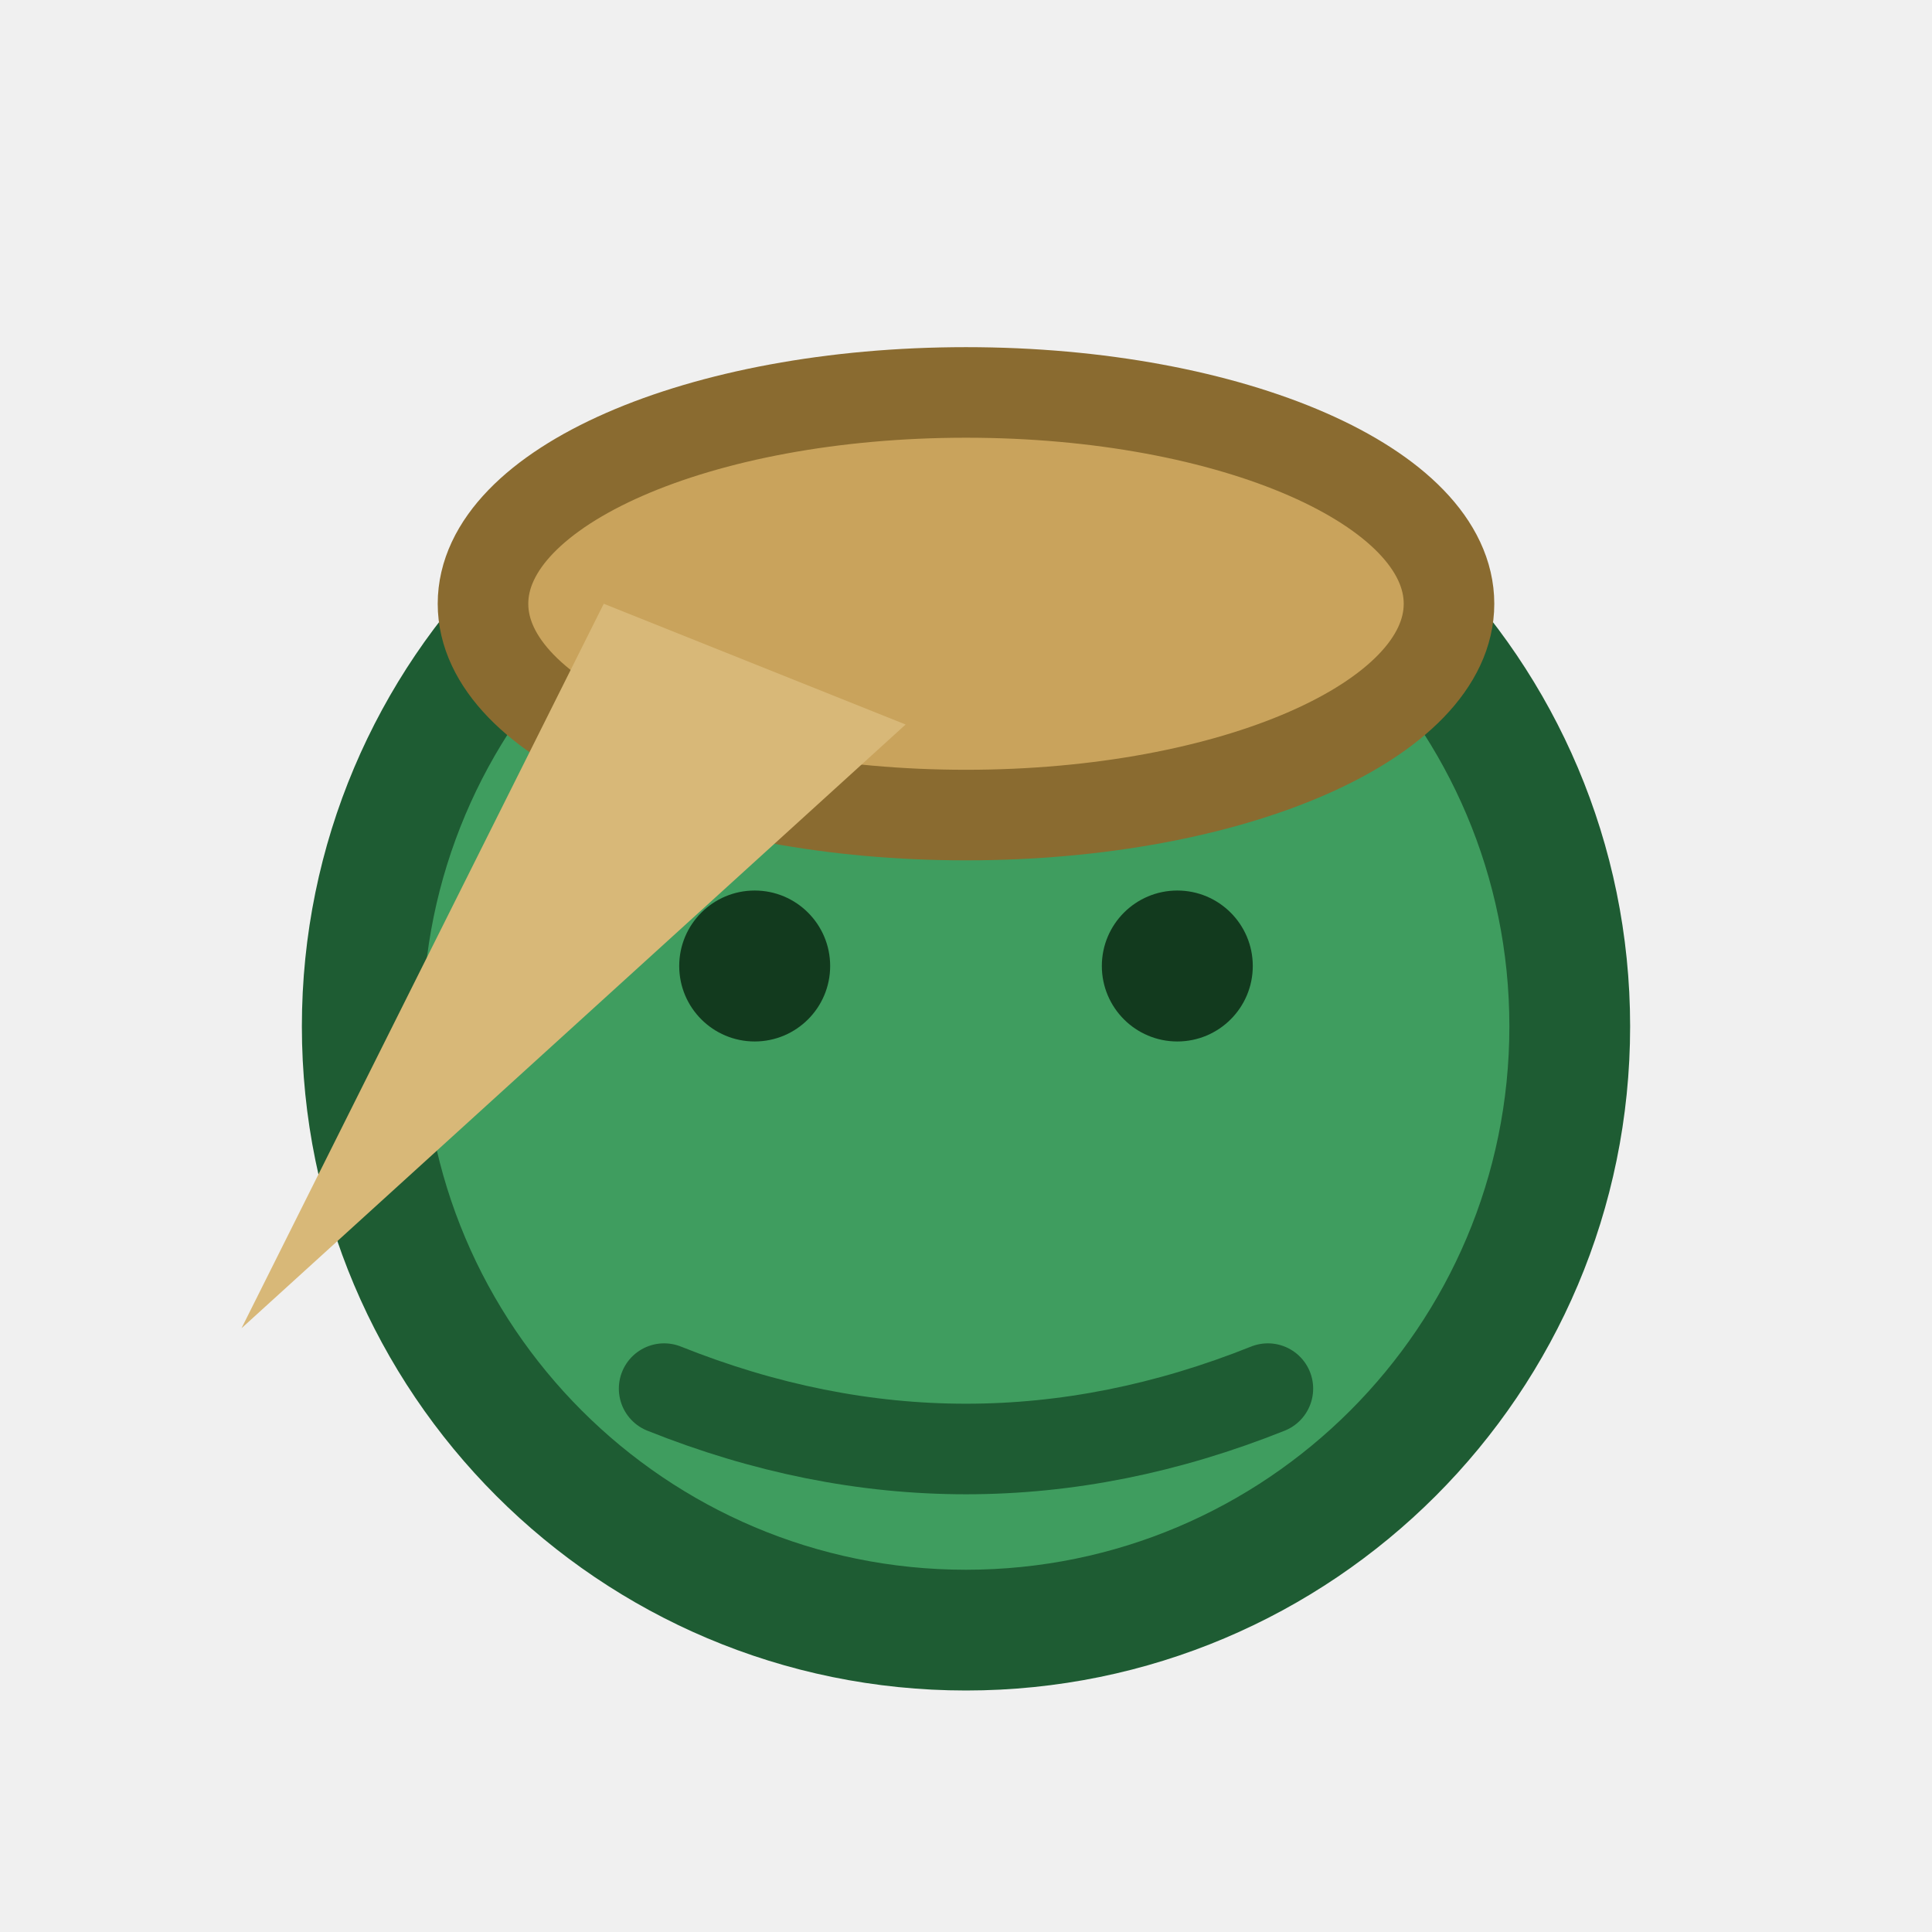
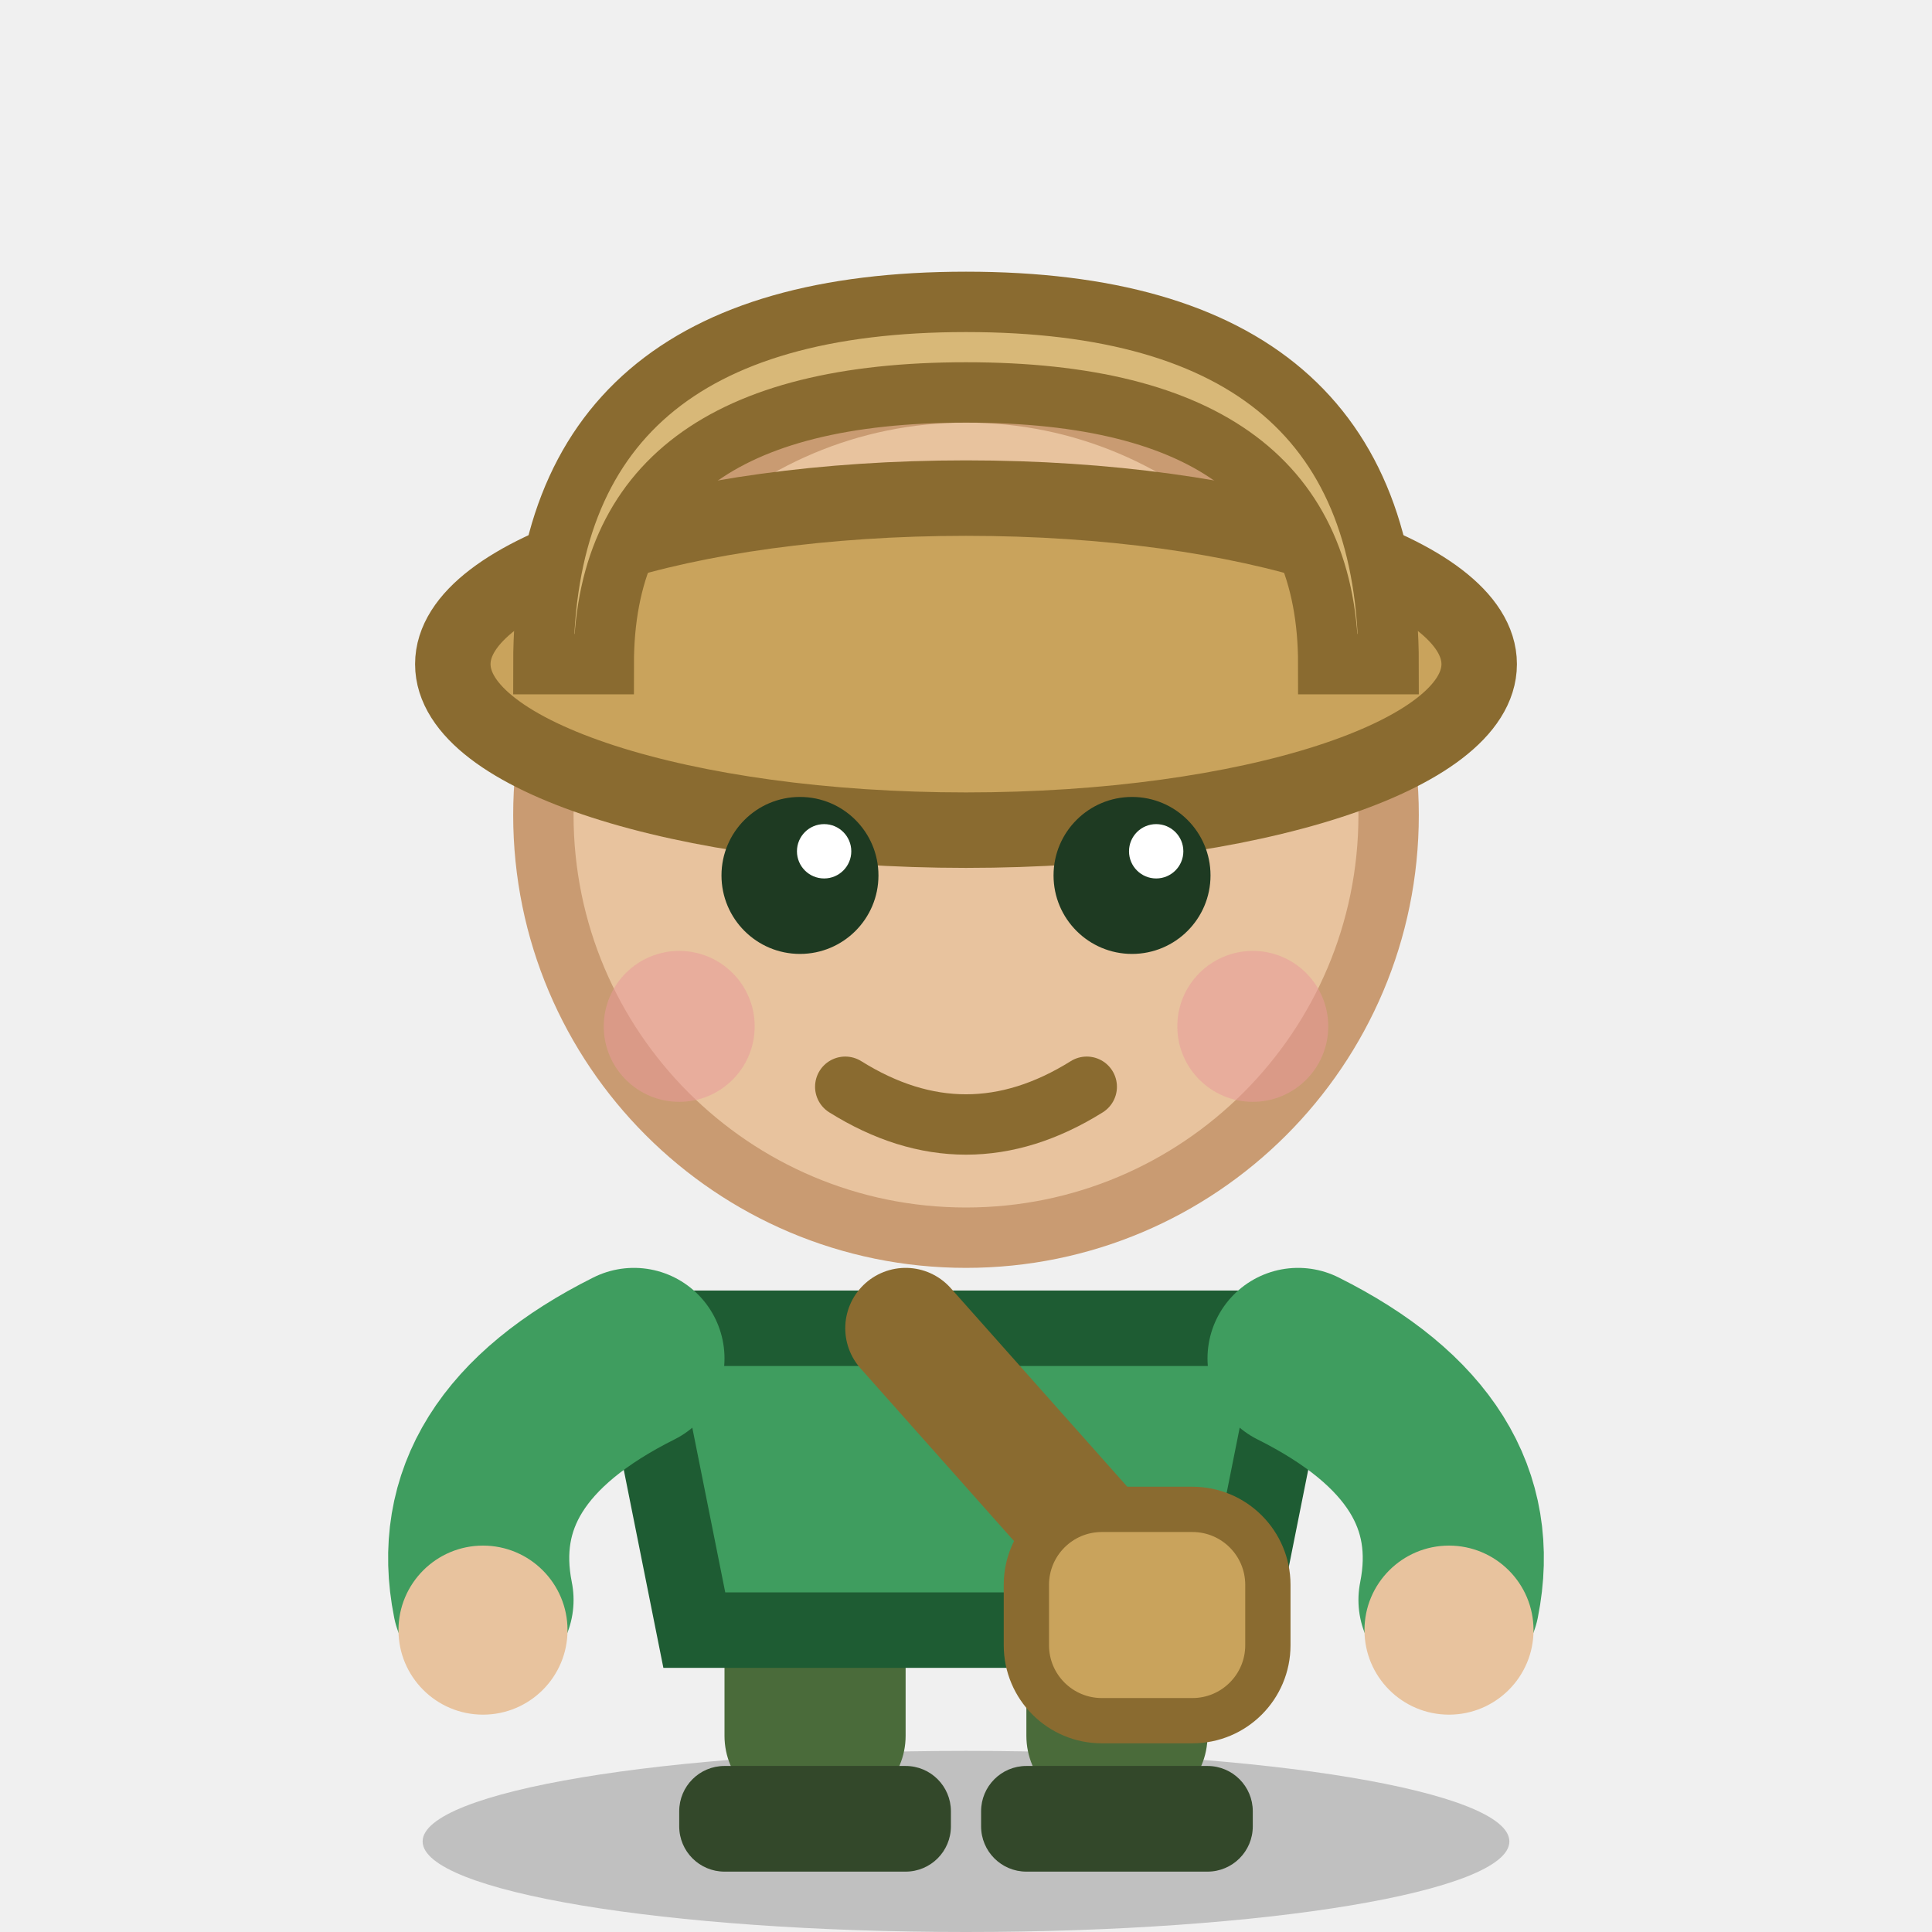
<svg xmlns="http://www.w3.org/2000/svg" width="64" height="64" viewBox="0 0 64 64">
-   <circle cx="32" cy="34" r="20" fill="#3f9d5f" stroke="#1e5c33" stroke-width="4" />
-   <ellipse cx="32" cy="20" rx="16" ry="7" fill="#c9a35c" stroke="#8a6b30" stroke-width="3" />
-   <path d="M 8 44 L 20 20 L 30 24 Z" fill="#d8b878" />
-   <circle cx="25" cy="32" r="2.5" fill="#123a1e" />
-   <circle cx="39" cy="32" r="2.5" fill="#123a1e" />
-   <path d="M 22 46 Q 32 50 42 46" stroke="#1e5c33" stroke-width="3" fill="none" stroke-linecap="round" />
+   <ellipse cx="32" cy="61" rx="18" ry="3" fill="#00000033" />
+   <rect x="24" y="52" width="6" height="8" rx="2.5" fill="#4a6b3a" />
+   <rect x="34" y="52" width="6" height="8" rx="2.5" fill="#4a6b3a" />
+   <rect x="22.5" y="58.5" width="9" height="3.5" rx="1.5" fill="#33482a" />
+   <rect x="32.5" y="58.5" width="9" height="3.5" rx="1.5" fill="#33482a" />
+   <path d="M 21 44 L 43 44 L 41 54 L 23 54 Z" fill="#3f9d5f" stroke="#1e5c33" stroke-width="2.5" />
+   <path d="M 30 44 L 38 53" stroke="#8a6b30" stroke-width="4" stroke-linecap="round" />
+   <rect x="34" y="50" width="8" height="7" rx="2.5" fill="#c9a35c" stroke="#8a6b30" stroke-width="1.5" />
+   <path d="M 21 45 Q 15 48 16 53" stroke="#3f9d5f" stroke-width="6" fill="none" stroke-linecap="round" />
+   <path d="M 43 45 Q 49 48 48 53" stroke="#3f9d5f" stroke-width="6" fill="none" stroke-linecap="round" />
+   <circle cx="16" cy="54" r="2.8" fill="#e8c39e" />
+   <circle cx="48" cy="54" r="2.8" fill="#e8c39e" />
+   <circle cx="32" cy="27" r="14" fill="#e8c39e" stroke="#c99b72" stroke-width="2" />
+   <ellipse cx="32" cy="22" rx="17" ry="5.5" fill="#c9a35c" stroke="#8a6b30" stroke-width="2.5" />
+   <path d="M 18 22 Q 18 10 32 10 Q 46 10 46 22 L 44 22 Q 44 13 32 13 Q 20 13 20 22 Z" fill="#d8b878" stroke="#8a6b30" stroke-width="2" />
+   <circle cx="26.5" cy="29" r="2.6" fill="#1e3a22" />
+   <circle cx="37.5" cy="29" r="2.6" fill="#1e3a22" />
+   <circle cx="27.3" cy="28.2" r="0.9" fill="#ffffff" />
+   <circle cx="38.3" cy="28.2" r="0.9" fill="#ffffff" />
+   <path d="M 28 36 Q 32 38.5 36 36" stroke="#8a6b30" stroke-width="2" fill="none" stroke-linecap="round" />
+   <circle cx="22.5" cy="34" r="2.5" fill="#e89a9a88" />
+   <circle cx="41.5" cy="34" r="2.5" fill="#e89a9a88" />
</svg>
